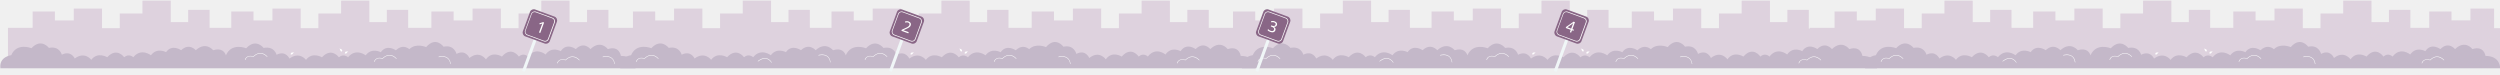
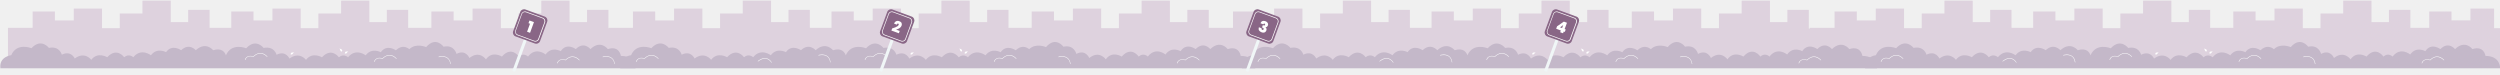
<svg xmlns="http://www.w3.org/2000/svg" version="1.1" id="Layer_1" x="0px" y="0px" viewBox="0 0 3853.8 115.6" style="enable-background:new 0 0 3853.8 115.6;" xml:space="preserve">
  <style type="text/css">
	.st0{fill:#DED2DE;}
	.st1{fill:#FEFFFF;}
	.st2{fill:#C4B8C9;}
	.st3{fill:#FFFFFF;}
	.st4{fill:#F0F6F7;}
	.st5{fill:#896686;}
- 	.st6{font-family:'Poppins-ExtraBold';}
- 	.st7{font-size:24px;}
+ 	.st6{enable-background:new    ;}
</style>
  <polygon class="st0" points="3853.8,43.4 3844.7,43.4 3844.7,13.2 3808.2,13.2 3808.2,31.4 3779,31.4 3779,17.7 3744.7,17.7   3744.7,42.9 3706.7,42.9 3706.7,104.9 3853.8,104.9 " />
  <path class="st0" d="M3715.6,44V15.2h-33v18.9h-26.9V1h-43.6v19.8h-35v22.6h-27.3V13.2h-43.6v18.3H3477V17.7h-34.3v25.2H3407V15.2  h-32.9v18.9h-26.9V1h-43.6v19.8h-35v22.6h-27.3V13.2h-43.6v18.3h-29.2V17.7h-34.3v25.2h-33.4V15.2h-32.9v18.9H3041V1h-43.6v19.8h-35  v22.6h-27.3V13.2h-43.6v18.3h-29.2V17.7H2828v25.2h-38v62h306.2h35.4h273.2h32.9h308.6V44H3715.6z" />
  <path class="st0" d="M2788.3,44V15.2h-33v18.9h-26.9V1h-43.6v19.8h-35v22.6h-27.3V13.2h-43.6v18.3h-29.2V17.7h-34.3v25.2h-35.8V15.2  h-32.9v18.9h-26.9V1h-43.6v19.8h-35v22.6h-27.3V13.2h-43.6v18.3h-29.2V17.7h-34.3v25.2h-33.4V15.2h-32.9v18.9h-26.9V1H2070v19.8h-35  v22.6h-27.3V13.2h-43.6v18.3H1935V17.7h-34.3v25.2h-38v62h306.2h35.4h273.2h32.9H2819V44H2788.3z" />
  <path class="st0" d="M1863.3,44V15.2h-33v18.9h-26.9V1h-43.6v19.8h-35v22.6h-27.3V13.2h-43.6v18.3h-29.2V17.7h-34.3v25.2h-35.8V15.2  h-32.9v18.9h-26.9V1h-43.6v19.8h-35v22.6h-27.3V13.2h-43.6v18.3h-29.2V17.7h-34.3v25.2h-33.4V15.2h-32.9v18.9h-26.9V1H1145v19.8h-35  v22.6h-27.3V13.2h-43.6v18.3H1010V17.7h-34.3v25.2h-38v62h306.2h35.4h273.2h32.9H1894V44H1863.3z" />
  <path class="st0" d="M937.9,44V15.2h-33v18.9H878V1h-43.6v19.8h-35v22.6h-27.3V13.2h-43.6v18.3h-29.2V17.7H665v25.2h-35.8V15.2  h-32.9v18.9h-26.9V1h-43.6v19.8h-35v22.6h-27.3V13.2H420v18.3h-29.2V17.7h-34.3v25.2h-33.4V15.2h-33v18.9h-26.9V1h-43.6v19.8h-35  v22.6h-27.3V13.2h-43.6v18.3H84.6V17.7H50.3v25.2h-38v62h306.2h35.4h273.2H660h308.6V44H937.9z" />
  <path class="st1" d="M324.6,96.2c-0.2,0-0.3-0.1-0.4-0.3c-0.6-4.3-2.3-7.4-5.1-9.2c-5.2-3.3-12.3-1.2-12.4-1.2  c-0.2,0.1-0.4-0.1-0.5-0.2c-0.1-0.2,0.1-0.4,0.2-0.5c0.3-0.1,7.6-2.2,13,1.3c3,1.9,4.9,5.2,5.5,9.7C325,96,324.9,96.2,324.6,96.2  C324.7,96.2,324.7,96.2,324.6,96.2L324.6,96.2z" />
  <path class="st1" d="M234.1,96.5c-0.2,0.1-0.4,0-0.5-0.1c-2.4-3.6-5.4-5.6-8.7-6c-6.1-0.7-11.6,4.3-11.7,4.3c-0.2,0.1-0.4,0.1-0.5,0  c-0.1-0.2-0.1-0.4,0-0.5c0.2-0.2,5.8-5.3,12.3-4.5c3.6,0.4,6.7,2.6,9.2,6.4C234.4,96.1,234.4,96.4,234.1,96.5  C234.2,96.5,234.2,96.5,234.1,96.5L234.1,96.5z" />
  <path class="st1" d="M25.5,95.4C25.4,95.4,25.4,95.4,25.5,95.4c-0.3-0.1-0.4-0.3-0.4-0.5c0-0.1,0.8-3.1,3.8-4.7  c2.4-1.3,5.4-1.4,9.1-0.3c0.9-0.9,5-5,10.6-5.1c3.9-0.1,7.6,1.7,11.1,5.3c0.1,0.1,0.1,0.4,0,0.5s-0.4,0.1-0.5,0  c-3.3-3.4-6.9-5.1-10.6-5.1c-5.9,0.2-10.2,5-10.2,5c-0.1,0.1-0.3,0.2-0.4,0.1c-3.6-1.1-6.5-1.1-8.7,0.1c-2.7,1.5-3.4,4.2-3.4,4.3  C25.8,95.3,25.6,95.4,25.5,95.4L25.5,95.4z" />
  <path class="st2" d="M957.1,86.2c0,0-2.1-16.4-20.1-10.5c0,0-11.1-15.1-26.8,0c0,0-10.1-12.7-22.6,0c0,0-14.1-10.7-23.2,3.2  c0,0-14-8.2-23.3,5.1c0,0-15.1-12.6-27.2,3.2c0,0-6.6-6.7-14.1,0c0,0-11.2-17-26.1,0c0,0-14.9-9.6-24.6,4.3c0,0-9.9-14.5-25.5-2.1  c0,0-5.6-13.9-19.9-6.3c0,0-3.3-14.7-19.9-11.1c0,0-11.9-16.7-26.9,0.6c0,0-15.6-6.9-25.9,3.2c-3.5-2.8-11.4-7.2-20.8,1.7  c0,0-14.1-10.1-23.2,3c0,0-14-7.8-23.3,4.8c0,0-15.1-11.9-27.2,3c0,0-6.6-6.3-14.1,0c0,0-11.2-16-26.1,0c0,0-14.9-9-24.6,4  c0,0-9.9-13.6-25.5-2c0,0-5.6-13.1-19.9-5.9c0,0-3.3-13.8-19.9-10.5c0,0-11.9-15.7-26.9,0.5c0,0-22.5-9.3-31.2,10.8c0,0,0,0-0.1,0  c-1.3-4-5.8-12.1-19.6-7.8c0,0-11.1-14.2-26.8,0c0,0-10.1-11.9-22.6,0c0,0-14.1-10.1-23.2,3c0,0-14-7.8-23.3,4.8  c0,0-15.1-11.9-27.2,3c0,0-6.6-6.3-14.1,0c0,0-11.2-16-26.1,0c0,0-14.9-9-24.6,4c0,0-9.9-13.6-25.5-2c0,0-5.6-13.1-19.9-5.9  c0,0-3.3-13.8-19.9-10.5c0,0-11.9-15.7-26.9,0.5c0,0-22.5-9.3-31.2,10.8c0,0-18.9,2-16.7,20.1h979.1  C979.6,105.3,980.6,86.2,957.1,86.2L957.1,86.2z" />
  <path class="st1" d="M694.6,98.8c-0.2,0-0.3-0.1-0.4-0.3c-0.6-4.3-2.3-7.4-5.2-9.2c-5.2-3.3-12.3-1.2-12.4-1.2  c-0.2,0.1-0.4-0.1-0.5-0.2c-0.1-0.2,0.1-0.4,0.2-0.5c0.3-0.1,7.6-2.2,13,1.3c3,1.9,4.9,5.2,5.5,9.7C695,98.6,694.9,98.8,694.6,98.8  C694.7,98.8,694.7,98.8,694.6,98.8L694.6,98.8z" />
  <path class="st1" d="M378,92.4C378,92.4,377.9,92.4,378,92.4c-0.3-0.1-0.4-0.3-0.4-0.5c0-0.1,0.8-3.1,3.8-4.7  c2.4-1.3,5.4-1.4,9.1-0.3c0.9-0.9,5-5,10.6-5.1c3.9-0.1,7.6,1.7,11.1,5.3c0.1,0.1,0.1,0.4,0,0.5s-0.4,0.1-0.5,0  c-3.3-3.4-6.9-5.1-10.6-5.1c-5.9,0.2-10.2,5-10.2,5c-0.1,0.1-0.3,0.2-0.4,0.1c-3.6-1.1-6.5-1.1-8.7,0.1c-2.7,1.5-3.4,4.2-3.4,4.3  C378.3,92.3,378.2,92.4,378,92.4L378,92.4z" />
  <path class="st1" d="M947.5,98.8c-0.2,0-0.3-0.1-0.4-0.3c-0.6-4.3-2.3-7.4-5.2-9.2c-5.2-3.3-12.3-1.2-12.4-1.2  c-0.2,0.1-0.4-0.1-0.5-0.2c-0.1-0.2,0.1-0.4,0.2-0.5c0.3-0.1,7.6-2.2,13,1.3c3,1.9,4.9,5.2,5.5,9.7  C947.9,98.6,947.7,98.8,947.5,98.8L947.5,98.8L947.5,98.8z" />
  <path class="st1" d="M577.1,95.4C577.1,95.4,577,95.4,577.1,95.4c-0.3-0.1-0.4-0.3-0.4-0.5c0-0.1,0.8-3.1,3.8-4.7  c2.4-1.3,5.4-1.4,9.1-0.3c0.9-0.9,5-5,10.6-5.1c3.9-0.1,7.6,1.7,11.1,5.3c0.1,0.1,0.1,0.4,0,0.5s-0.4,0.1-0.5,0  c-3.3-3.4-6.9-5.1-10.6-5.1c-5.9,0.2-10.2,5-10.2,5c-0.1,0.1-0.3,0.2-0.4,0.1c-3.6-1.1-6.5-1.1-8.7,0.1c-2.7,1.5-3.4,4.2-3.4,4.3  C577.4,95.3,577.2,95.4,577.1,95.4L577.1,95.4z" />
  <path class="st1" d="M859.2,97.7L859.2,97.7c-0.3-0.1-0.4-0.3-0.4-0.5c0-0.1,0.8-3.1,3.8-4.7c2.4-1.3,5.4-1.4,9.1-0.3  c0.9-0.9,5-5,10.6-5.1c3.9-0.1,7.6,1.7,11.1,5.3c0.1,0.1,0.1,0.4,0,0.5c-0.2,0.1-0.4,0.1-0.5,0c-3.3-3.4-6.9-5.1-10.6-5.1  c-5.9,0.2-10.2,5-10.2,5c-0.1,0.1-0.3,0.2-0.4,0.1c-3.6-1.1-6.5-1.1-8.7,0.1c-2.7,1.5-3.4,4.2-3.4,4.3  C859.5,97.6,859.4,97.7,859.2,97.7L859.2,97.7z" />
  <path class="st3" d="M531.9,82.3c0,0-1.6-3.8,5.2-2.8c0,0-1.4,0.3-2.2,1.8C534.4,82,533.4,83.2,531.9,82.3z" />
  <path class="st3" d="M531.4,83.1l-0.2-0.1c0.2-0.5,0.7-0.8,0.7-0.8l0.1,0.2C532.1,82.4,531.7,82.6,531.4,83.1z" />
  <path class="st3" d="M448.4,83.8c0,0-1.6-3.8,5.2-2.8c0,0-1.4,0.3-2.2,1.8C451,83.4,449.9,84.6,448.4,83.8z" />
  <path class="st3" d="M448,84.5l-0.2-0.1c0.2-0.5,0.7-0.8,0.7-0.8l0.1,0.2C448.6,83.8,448.2,84,448,84.5z" />
  <path class="st3" d="M526.9,79.3c0,0,2.9-3-3.9-4.5c0,0,1.2,0.7,1.4,2.4C524.6,78,525.2,79.5,526.9,79.3z" />
  <path class="st3" d="M527.1,80.1h0.2c0-0.6-0.4-1-0.4-1l-0.2,0.2C526.7,79.2,527,79.6,527.1,80.1z" />
  <path class="st2" d="M1912.6,86.2c0,0-2.1-16.4-20.1-10.5c0,0-11.1-15.1-26.8,0c0,0-10.1-12.7-22.6,0c0,0-14.1-10.7-23.2,3.2  c0,0-14-8.2-23.3,5.1c0,0-15.1-12.6-27.2,3.2c0,0-6.6-6.7-14.1,0c0,0-11.2-17-26.1,0c0,0-14.9-9.6-24.6,4.3c0,0-9.9-14.5-25.5-2.1  c0,0-5.6-13.9-19.9-6.3c0,0-3.3-14.7-19.9-11.1c0,0-11.9-16.7-26.9,0.6c0,0-15.6-6.9-25.9,3.2c-3.5-2.8-11.4-7.2-20.8,1.7  c0,0-14.1-10.1-23.2,3c0,0-14-7.8-23.3,4.8c0,0-15.1-11.9-27.2,3c0,0-6.6-6.3-14.1,0c0,0-11.2-16-26.1,0c0,0-14.9-9-24.6,4  c0,0-9.9-13.6-25.5-2c0,0-5.6-13.1-19.9-5.9c0,0-3.3-13.8-19.9-10.5c0,0-11.9-15.7-26.9,0.5c0,0-22.5-9.3-31.2,10.8c0,0,0,0-0.1,0  c-1.3-4-5.8-12.1-19.6-7.8c0,0-11.1-14.2-26.8,0c0,0-10.1-11.9-22.6,0c0,0-14.1-10.1-23.2,3c0,0-14-7.8-23.3,4.8  c0,0-15.1-11.9-27.2,3c0,0-6.6-6.3-14.1,0c0,0-11.2-16-26.1,0c0,0-14.9-9-24.6,4c0,0-9.9-13.6-25.5-2c0,0-5.6-13.1-19.9-5.9  c0,0-3.3-13.8-19.9-10.5c0,0-11.9-15.7-26.9,0.5c0,0-22.5-9.3-31.2,10.8c0,0-18.9,2-16.7,20.1H1935  C1935,105.3,1936.1,86.2,1912.6,86.2L1912.6,86.2z" />
  <path class="st1" d="M1280.1,96.2c-0.2,0-0.3-0.1-0.4-0.3c-0.6-4.3-2.3-7.4-5.2-9.2c-5.2-3.3-12.3-1.2-12.4-1.2  c-0.2,0.1-0.4-0.1-0.5-0.2c-0.1-0.2,0.1-0.4,0.2-0.5c0.3-0.1,7.6-2.2,13,1.3c3,1.9,4.9,5.2,5.5,9.7  C1280.5,96,1280.4,96.2,1280.1,96.2C1280.2,96.2,1280.1,96.2,1280.1,96.2L1280.1,96.2z" />
  <path class="st1" d="M1189.6,96.5c-0.2,0.1-0.4,0-0.5-0.1c-2.4-3.6-5.4-5.6-8.7-6c-6.1-0.7-11.6,4.3-11.7,4.3  c-0.2,0.1-0.4,0.1-0.5,0c-0.1-0.2-0.1-0.4,0-0.5c0.2-0.2,5.8-5.3,12.3-4.5c3.6,0.4,6.7,2.6,9.2,6.4  C1189.9,96.1,1189.8,96.4,1189.6,96.5C1189.7,96.5,1189.6,96.5,1189.6,96.5L1189.6,96.5z" />
  <path class="st1" d="M980.9,95.4L980.9,95.4c-0.3-0.1-0.4-0.3-0.4-0.5c0-0.1,0.8-3.1,3.8-4.7c2.4-1.3,5.4-1.4,9.1-0.3  c0.9-0.9,5-5,10.6-5.1c3.9-0.1,7.6,1.7,11.1,5.3c0.1,0.1,0.1,0.4,0,0.5s-0.4,0.1-0.5,0c-3.3-3.4-6.9-5.1-10.6-5.1  c-5.9,0.2-10.2,5-10.2,5c-0.1,0.1-0.3,0.2-0.4,0.1c-3.6-1.1-6.5-1.1-8.7,0.1c-2.7,1.5-3.4,4.2-3.4,4.3  C981.3,95.3,981.1,95.4,980.9,95.4L980.9,95.4z" />
  <path class="st1" d="M1650.1,98.8c-0.2,0-0.3-0.1-0.4-0.3c-0.6-4.3-2.3-7.4-5.2-9.2c-5.2-3.3-12.3-1.2-12.4-1.2  c-0.2,0.1-0.4-0.1-0.5-0.2c-0.1-0.2,0.1-0.4,0.2-0.5c0.3-0.1,7.6-2.2,13,1.3c3,1.9,4.9,5.2,5.5,9.7  C1650.5,98.6,1650.4,98.8,1650.1,98.8C1650.2,98.8,1650.1,98.8,1650.1,98.8L1650.1,98.8z" />
  <path class="st1" d="M1333.5,92.4C1333.5,92.4,1333.4,92.4,1333.5,92.4c-0.3-0.1-0.4-0.3-0.4-0.5c0-0.1,0.8-3.1,3.8-4.7  c2.4-1.3,5.4-1.4,9.1-0.3c0.9-0.9,5-5,10.6-5.1c3.9-0.1,7.6,1.7,11.1,5.3c0.1,0.1,0.1,0.4,0,0.5s-0.4,0.1-0.5,0  c-3.3-3.4-6.9-5.1-10.6-5.1c-5.9,0.2-10.2,5-10.2,5c-0.1,0.1-0.3,0.2-0.4,0.1c-3.6-1.1-6.5-1.1-8.7,0.1c-2.7,1.5-3.4,4.2-3.4,4.3  C1333.8,92.3,1333.6,92.4,1333.5,92.4L1333.5,92.4z" />
  <path class="st1" d="M1532.6,95.4C1532.5,95.4,1532.5,95.4,1532.6,95.4c-0.3-0.1-0.4-0.3-0.4-0.5c0-0.1,0.8-3.1,3.8-4.7  c2.4-1.3,5.4-1.4,9.1-0.3c0.9-0.9,5-5,10.6-5.1c3.9-0.1,7.6,1.7,11.1,5.3c0.1,0.1,0.1,0.4,0,0.5c-0.2,0.1-0.4,0.1-0.5,0  c-3.3-3.4-6.9-5.1-10.6-5.1c-5.9,0.2-10.2,5-10.2,5c-0.1,0.1-0.3,0.2-0.4,0.1c-3.6-1.1-6.5-1.1-8.7,0.1c-2.7,1.5-3.4,4.2-3.4,4.3  C1532.9,95.3,1532.7,95.4,1532.6,95.4L1532.6,95.4z" />
  <path class="st1" d="M1814.7,97.7C1814.7,97.7,1814.6,97.7,1814.7,97.7c-0.3-0.1-0.4-0.3-0.4-0.5c0-0.1,0.8-3.1,3.8-4.7  c2.4-1.3,5.4-1.4,9.1-0.3c0.9-0.9,5-5,10.6-5.1c3.9-0.1,7.6,1.7,11.1,5.3c0.1,0.1,0.1,0.4,0,0.5c-0.2,0.1-0.4,0.1-0.5,0  c-3.3-3.4-6.9-5.1-10.6-5.1c-5.9,0.2-10.2,5-10.2,5c-0.1,0.1-0.3,0.2-0.4,0.1c-3.6-1.1-6.5-1.1-8.7,0.1c-2.7,1.5-3.4,4.2-3.4,4.3  C1815,97.6,1814.9,97.7,1814.7,97.7L1814.7,97.7z" />
  <path class="st3" d="M1487.3,82.3c0,0-1.6-3.8,5.2-2.8c0,0-1.4,0.3-2.2,1.8C1489.9,82,1488.8,83.2,1487.3,82.3z" />
  <path class="st3" d="M1486.9,83.1l-0.2-0.1c0.2-0.5,0.7-0.8,0.7-0.8l0.1,0.2C1487.5,82.4,1487.1,82.6,1486.9,83.1z" />
  <path class="st3" d="M1403.9,83.8c0,0-1.6-3.8,5.2-2.8c0,0-1.4,0.3-2.2,1.8C1406.5,83.4,1405.4,84.6,1403.9,83.8z" />
  <path class="st3" d="M1403.5,84.5l-0.2-0.1c0.2-0.5,0.7-0.8,0.7-0.8l0.1,0.2C1404.1,83.8,1403.7,84,1403.5,84.5z" />
  <path class="st3" d="M1482.4,79.3c0,0,2.9-3-3.9-4.5c0,0,1.2,0.7,1.4,2.4C1480.1,78,1480.7,79.5,1482.4,79.3z" />
  <path class="st3" d="M1482.5,80.1h0.2c0-0.6-0.4-1-0.4-1l-0.2,0.2C1482.2,79.2,1482.5,79.6,1482.5,80.1z" />
  <path class="st2" d="M2870.9,86.2c0,0-2.1-16.4-20.1-10.5c0,0-11.1-15.1-26.8,0c0,0-10.1-12.7-22.6,0c0,0-14.1-10.7-23.2,3.2  c0,0-14-8.2-23.3,5.1c0,0-15.1-12.6-27.2,3.2c0,0-6.6-6.7-14.1,0c0,0-11.2-17-26.1,0c0,0-14.9-9.6-24.6,4.3c0,0-9.9-14.5-25.5-2.1  c0,0-5.6-13.9-19.9-6.3c0,0-3.3-14.7-19.9-11.1c0,0-11.9-16.7-26.9,0.6c0,0-15.6-6.9-25.9,3.2c-3.5-2.8-11.4-7.2-20.8,1.7  c0,0-14.1-10.1-23.2,3c0,0-14-7.8-23.3,4.8c0,0-15.1-11.9-27.2,3c0,0-6.6-6.3-14.1,0c0,0-11.2-16-26.1,0c0,0-14.9-9-24.6,4  c0,0-9.9-13.6-25.5-2c0,0-5.6-13.1-19.9-5.9c0,0-3.3-13.8-19.9-10.5c0,0-11.9-15.7-26.9,0.5c0,0-22.5-9.3-31.2,10.8c0,0,0,0-0.1,0  c-1.3-4-5.8-12.1-19.6-7.8c0,0-11.1-14.2-26.8,0c0,0-10.1-11.9-22.6,0c0,0-14.1-10.1-23.2,3c0,0-14-7.8-23.3,4.8  c0,0-15.1-11.9-27.2,3c0,0-6.6-6.3-14.1,0c0,0-11.2-16-26.1,0c0,0-14.9-9-24.6,4c0,0-9.9-13.6-25.5-2c0,0-5.6-13.1-19.9-5.9  c0,0-3.3-13.8-19.9-10.5c0,0-11.9-15.7-26.9,0.5c0,0-22.5-9.3-31.2,10.8c0,0-18.9,2-16.7,20.1h979.1  C2893.3,105.3,2894.4,86.2,2870.9,86.2L2870.9,86.2z" />
  <path class="st1" d="M2238.4,96.2c-0.2,0-0.3-0.1-0.4-0.3c-0.6-4.3-2.3-7.4-5.2-9.2c-5.2-3.3-12.3-1.2-12.4-1.2  c-0.2,0.1-0.4-0.1-0.5-0.2c-0.1-0.2,0.1-0.4,0.2-0.5c0.3-0.1,7.6-2.2,13,1.3c3,1.9,4.9,5.2,5.5,9.7  C2238.8,96,2238.7,96.2,2238.4,96.2C2238.5,96.2,2238.4,96.2,2238.4,96.2L2238.4,96.2z" />
  <path class="st1" d="M2147.9,96.5c-0.2,0.1-0.4,0-0.5-0.1c-2.4-3.6-5.4-5.6-8.7-6c-6.1-0.7-11.6,4.3-11.7,4.3  c-0.2,0.1-0.4,0.1-0.5,0c-0.1-0.2-0.1-0.4,0-0.5c0.2-0.2,5.8-5.3,12.3-4.5c3.6,0.4,6.7,2.6,9.2,6.4  C2148.2,96.1,2148.1,96.4,2147.9,96.5L2147.9,96.5L2147.9,96.5z" />
  <path class="st1" d="M1939.2,95.4L1939.2,95.4c-0.3-0.1-0.4-0.3-0.4-0.5c0-0.1,0.8-3.1,3.8-4.7c2.4-1.3,5.4-1.4,9.1-0.3  c0.9-0.9,5-5,10.6-5.1c3.9-0.1,7.6,1.7,11.1,5.3c0.1,0.1,0.1,0.4,0,0.5s-0.4,0.1-0.5,0c-3.3-3.4-6.9-5.1-10.6-5.1  c-5.9,0.2-10.2,5-10.2,5c-0.1,0.1-0.3,0.2-0.4,0.1c-3.6-1.1-6.5-1.1-8.7,0.1c-2.7,1.5-3.4,4.2-3.4,4.3  C1939.6,95.3,1939.4,95.4,1939.2,95.4L1939.2,95.4z" />
  <path class="st1" d="M2608.4,98.8c-0.2,0-0.3-0.1-0.4-0.3c-0.6-4.3-2.3-7.4-5.2-9.2c-5.2-3.3-12.3-1.2-12.4-1.2  c-0.2,0.1-0.4-0.1-0.5-0.2c-0.1-0.2,0.1-0.4,0.2-0.5c0.3-0.1,7.6-2.2,13,1.3c3,1.9,4.9,5.2,5.5,9.7  C2608.8,98.6,2608.7,98.8,2608.4,98.8L2608.4,98.8L2608.4,98.8z" />
  <path class="st1" d="M2291.8,92.4C2291.7,92.4,2291.7,92.4,2291.8,92.4c-0.3-0.1-0.4-0.3-0.4-0.5c0-0.1,0.8-3.1,3.8-4.7  c2.4-1.3,5.4-1.4,9.1-0.3c0.9-0.9,5-5,10.6-5.1c3.9-0.1,7.6,1.7,11.1,5.3c0.1,0.1,0.1,0.4,0,0.5c-0.2,0.1-0.4,0.1-0.5,0  c-3.3-3.4-6.9-5.1-10.6-5.1c-5.9,0.2-10.2,5-10.2,5c-0.1,0.1-0.3,0.2-0.4,0.1c-3.6-1.1-6.5-1.1-8.7,0.1c-2.7,1.5-3.4,4.2-3.4,4.3  C2292.1,92.3,2291.9,92.4,2291.8,92.4L2291.8,92.4z" />
  <path class="st1" d="M2490.9,95.4C2490.8,95.4,2490.8,95.4,2490.9,95.4c-0.3-0.1-0.4-0.3-0.4-0.5c0-0.1,0.8-3.1,3.8-4.7  c2.4-1.3,5.4-1.4,9.1-0.3c0.9-0.9,5-5,10.6-5.1c3.9-0.1,7.6,1.7,11.1,5.3c0.1,0.1,0.1,0.4,0,0.5s-0.4,0.1-0.5,0  c-3.3-3.4-6.9-5.1-10.6-5.1c-5.9,0.2-10.2,5-10.2,5c-0.1,0.1-0.3,0.2-0.4,0.1c-3.6-1.1-6.5-1.1-8.7,0.1c-2.7,1.5-3.4,4.2-3.4,4.3  C2491.2,95.3,2491,95.4,2490.9,95.4L2490.9,95.4z" />
  <path class="st1" d="M2773,97.7C2773,97.7,2772.9,97.7,2773,97.7c-0.3-0.1-0.4-0.3-0.4-0.5c0-0.1,0.8-3.1,3.8-4.7  c2.4-1.3,5.4-1.4,9.1-0.3c0.9-0.9,5-5,10.6-5.1c3.9-0.1,7.6,1.7,11.1,5.3c0.1,0.1,0.1,0.4,0,0.5s-0.4,0.1-0.5,0  c-3.3-3.4-6.9-5.1-10.6-5.1c-5.9,0.2-10.2,5-10.2,5c-0.1,0.1-0.3,0.2-0.4,0.1c-3.6-1.1-6.5-1.1-8.7,0.1c-2.7,1.5-3.4,4.2-3.4,4.3  C2773.3,97.6,2773.2,97.7,2773,97.7L2773,97.7z" />
  <path class="st3" d="M2445.6,82.3c0,0-1.6-3.8,5.2-2.8c0,0-1.4,0.3-2.2,1.8C2448.2,82,2447.1,83.2,2445.6,82.3z" />
  <path class="st3" d="M2445.2,83.1L2445,83c0.2-0.5,0.7-0.8,0.7-0.8l0.1,0.2C2445.8,82.4,2445.4,82.6,2445.2,83.1z" />
  <path class="st3" d="M2362.2,83.8c0,0-1.6-3.8,5.2-2.8c0,0-1.4,0.3-2.2,1.8C2364.7,83.4,2363.6,84.6,2362.2,83.8z" />
  <path class="st3" d="M2361.7,84.5l-0.2-0.1c0.2-0.5,0.7-0.8,0.7-0.8l0.1,0.2C2362.4,83.8,2362,84,2361.7,84.5z" />
  <path class="st3" d="M2440.7,79.3c0,0,2.9-3-3.9-4.5c0,0,1.2,0.7,1.4,2.4C2438.4,78,2439,79.5,2440.7,79.3z" />
  <path class="st3" d="M2440.8,80.1h0.2c0-0.6-0.4-1-0.4-1l-0.2,0.2C2440.5,79.2,2440.8,79.6,2440.8,80.1z" />
  <path class="st2" d="M3831.4,86.2c0,0-2.1-16.4-20.1-10.5c0,0-11.1-15.1-26.8,0c0,0-10.1-12.7-22.6,0c0,0-14.1-10.7-23.2,3.2  c0,0-14-8.2-23.3,5.1c0,0-15.1-12.6-27.2,3.2c0,0-6.6-6.7-14.1,0c0,0-11.2-17-26.1,0c0,0-14.9-9.6-24.6,4.3c0,0-9.9-14.5-25.5-2.1  c0,0-5.6-13.9-19.9-6.3c0,0-3.3-14.7-19.9-11.1c0,0-11.9-16.7-26.9,0.6c0,0-15.6-6.9-25.9,3.2c-3.5-2.8-11.4-7.2-20.8,1.7  c0,0-14.1-10.1-23.2,3c0,0-14-7.8-23.3,4.8c0,0-15.1-11.9-27.2,3c0,0-6.6-6.3-14.1,0c0,0-11.2-16-26.1,0c0,0-14.9-9-24.6,4  c0,0-9.9-13.6-25.5-2c0,0-5.6-13.1-19.9-5.9c0,0-3.3-13.8-19.9-10.5c0,0-11.9-15.7-26.9,0.5c0,0-22.5-9.3-31.2,10.8c0,0,0,0-0.1,0  c-1.3-4-5.8-12.1-19.6-7.8c0,0-11.1-14.2-26.8,0c0,0-10.1-11.9-22.6,0c0,0-14.1-10.1-23.2,3c0,0-14-7.8-23.3,4.8  c0,0-15.1-11.9-27.2,3c0,0-6.6-6.3-14.1,0c0,0-11.2-16-26.1,0c0,0-14.9-9-24.5,4c0,0-9.9-13.6-25.5-2c0,0-5.6-13.1-19.9-5.9  c0,0-3.3-13.8-19.9-10.5c0,0-11.9-15.7-26.9,0.5c0,0-22.5-9.3-31.2,10.8c0,0-18.9,2-16.7,20.1h979.1  C3853.8,105.3,3854.9,86.2,3831.4,86.2L3831.4,86.2z" />
  <path class="st1" d="M3198.9,96.2c-0.2,0-0.3-0.1-0.4-0.3c-0.6-4.3-2.3-7.4-5.1-9.2c-5.2-3.3-12.3-1.2-12.4-1.2  c-0.2,0.1-0.4-0.1-0.5-0.2c-0.1-0.2,0.1-0.4,0.2-0.5c0.3-0.1,7.6-2.2,13,1.3c3,1.9,4.9,5.2,5.5,9.7  C3199.3,96,3199.2,96.2,3198.9,96.2C3199,96.2,3198.9,96.2,3198.9,96.2L3198.9,96.2z" />
  <path class="st1" d="M3108.4,96.5c-0.2,0.1-0.4,0-0.5-0.1c-2.4-3.6-5.4-5.6-8.7-6c-6.1-0.7-11.6,4.3-11.7,4.3  c-0.2,0.1-0.4,0.1-0.5,0c-0.1-0.2-0.1-0.4,0-0.5c0.2-0.2,5.8-5.3,12.3-4.5c3.6,0.4,6.7,2.6,9.2,6.4  C3108.7,96.1,3108.6,96.4,3108.4,96.5C3108.5,96.5,3108.4,96.5,3108.4,96.5L3108.4,96.5z" />
  <path class="st1" d="M2899.7,95.4L2899.7,95.4c-0.3-0.1-0.4-0.3-0.4-0.5c0-0.1,0.8-3.1,3.8-4.7c2.4-1.3,5.4-1.4,9.1-0.3  c0.9-0.9,5-5,10.6-5.1c3.9-0.1,7.6,1.7,11.1,5.3c0.1,0.1,0.1,0.4,0,0.5s-0.4,0.1-0.5,0c-3.3-3.4-6.9-5.1-10.6-5.1  c-5.9,0.2-10.2,5-10.2,5c-0.1,0.1-0.3,0.2-0.4,0.1c-3.6-1.1-6.5-1.1-8.7,0.1c-2.7,1.5-3.4,4.2-3.4,4.3  C2900.1,95.3,2899.9,95.4,2899.7,95.4L2899.7,95.4z" />
  <path class="st1" d="M3568.9,98.8c-0.2,0-0.3-0.1-0.4-0.3c-0.6-4.3-2.3-7.4-5.1-9.2c-5.2-3.3-12.3-1.2-12.4-1.2  c-0.2,0.1-0.4-0.1-0.5-0.2c-0.1-0.2,0.1-0.4,0.2-0.5c0.3-0.1,7.6-2.2,13,1.3c3,1.9,4.9,5.2,5.5,9.7  C3569.3,98.6,3569.2,98.8,3568.9,98.8L3568.9,98.8L3568.9,98.8z" />
  <path class="st1" d="M3252.3,92.4C3252.2,92.4,3252.2,92.4,3252.3,92.4c-0.3-0.1-0.4-0.3-0.4-0.5c0-0.1,0.8-3.1,3.8-4.7  c2.4-1.3,5.4-1.4,9.1-0.3c0.9-0.9,5-5,10.6-5.1c3.9-0.1,7.6,1.7,11.1,5.3c0.1,0.1,0.1,0.4,0,0.5s-0.4,0.1-0.5,0  c-3.3-3.4-6.9-5.1-10.6-5.1c-5.9,0.2-10.2,5-10.2,5c-0.1,0.1-0.3,0.2-0.4,0.1c-3.6-1.1-6.5-1.1-8.7,0.1c-2.7,1.5-3.4,4.2-3.4,4.3  C3252.6,92.3,3252.4,92.4,3252.3,92.4L3252.3,92.4z" />
  <path class="st1" d="M3451.4,95.4C3451.3,95.4,3451.3,95.4,3451.4,95.4c-0.3-0.1-0.4-0.3-0.4-0.5c0-0.1,0.8-3.1,3.8-4.7  c2.4-1.3,5.4-1.4,9.1-0.3c0.9-0.9,5-5,10.6-5.1c3.9-0.1,7.6,1.7,11.1,5.3c0.1,0.1,0.1,0.4,0,0.5c-0.2,0.1-0.4,0.1-0.5,0  c-3.3-3.4-6.9-5.1-10.6-5.1c-5.9,0.2-10.2,5-10.2,5c-0.1,0.1-0.3,0.2-0.4,0.1c-3.6-1.1-6.5-1.1-8.7,0.1c-2.7,1.5-3.4,4.2-3.4,4.3  C3451.7,95.3,3451.5,95.4,3451.4,95.4L3451.4,95.4z" />
  <path class="st1" d="M3733.5,97.7C3733.5,97.7,3733.4,97.7,3733.5,97.7c-0.3-0.1-0.4-0.3-0.4-0.5c0-0.1,0.8-3.1,3.8-4.7  c2.4-1.3,5.4-1.4,9.1-0.3c0.9-0.9,5-5,10.6-5.1c3.9-0.1,7.6,1.7,11.1,5.3c0.1,0.1,0.1,0.4,0,0.5c-0.2,0.1-0.4,0.1-0.5,0  c-3.3-3.4-6.9-5.1-10.6-5.1c-5.9,0.2-10.2,5-10.2,5c-0.1,0.1-0.3,0.2-0.4,0.1c-3.6-1.1-6.5-1.1-8.7,0.1c-2.7,1.5-3.4,4.2-3.4,4.3  C3733.8,97.6,3733.7,97.7,3733.5,97.7L3733.5,97.7z" />
  <path class="st3" d="M3406.1,82.3c0,0-1.6-3.8,5.2-2.8c0,0-1.4,0.3-2.2,1.8C3408.7,82,3407.6,83.2,3406.1,82.3z" />
  <path class="st3" d="M3405.7,83.1l-0.2-0.1c0.2-0.5,0.7-0.8,0.7-0.8l0.1,0.2C3406.3,82.4,3405.9,82.6,3405.7,83.1z" />
  <path class="st3" d="M3322.7,83.8c0,0-1.6-3.8,5.2-2.8c0,0-1.4,0.3-2.2,1.8C3325.2,83.4,3324.2,84.6,3322.7,83.8z" />
  <path class="st3" d="M3322.2,84.5l-0.2-0.1c0.2-0.5,0.7-0.8,0.7-0.8l0.1,0.2C3322.9,83.8,3322.5,84,3322.2,84.5z" />
  <path class="st3" d="M3401.2,79.3c0,0,2.9-3-3.9-4.5c0,0,1.2,0.7,1.4,2.4C3398.9,78,3399.5,79.5,3401.2,79.3z" />
  <path class="st3" d="M3401.3,80.1h0.2c0-0.6-0.4-1-0.4-1l-0.2,0.2C3401,79.2,3401.3,79.6,3401.3,80.1z" />
  <g>
    <g>
-       <path class="st4" d="M808.2,110.5l-2.5-0.9c-0.5-0.2-0.8-0.8-0.6-1.3l17.8-48.7l4.4,1.6l-17.8,48.7    C809.3,110.4,808.7,110.7,808.2,110.5z" />
+       <path class="st4" d="M793.2,110.5l-2.5-0.9c-0.5-0.2-0.8-0.8-0.6-1.3l17.8-48.7l4.4,1.6l-17.8,48.7    C794.3,110.4,793.7,110.7,793.2,110.5z" />
      <g>
        <g>
-           <path class="st5" d="M839.6,67.1l-29.9-11c-3.2-1.2-4.8-4.7-3.7-7.9l11-29.9c1.2-3.2,4.7-4.8,7.9-3.7l29.9,11      c3.2,1.2,4.8,4.7,3.7,7.9l-11,29.9C846.3,66.6,842.8,68.2,839.6,67.1z" />
+           <path class="st5" d="M824.6,67.1l-29.9-11c-3.2-1.2-4.8-4.7-3.7-7.9l11-29.9c1.2-3.2,4.7-4.8,7.9-3.7l29.9,11      c3.2,1.2,4.8,4.7,3.7,7.9l-11,29.9C831.3,66.6,827.8,68.2,824.6,67.1z" />
        </g>
        <g>
-           <path class="st3" d="M838.4,63.8l-25.6-9.4c-3-1.1-4.5-4.4-3.4-7.4l9.4-25.6c1.1-3,4.4-4.5,7.4-3.4l25.6,9.4      c3,1.1,4.5,4.4,3.4,7.4l-9.4,25.6C844.7,63.4,841.3,64.9,838.4,63.8z M825.7,18.9c-2.5-0.9-5.2,0.4-6.1,2.8l-9.4,25.6      c-0.9,2.5,0.4,5.2,2.8,6.1l25.6,9.4c2.5,0.9,5.2-0.4,6.1-2.8l9.4-25.6c0.9-2.5-0.4-5.2-2.8-6.1L825.7,18.9z" />
+           <path class="st3" d="M823.4,63.8l-25.6-9.4c-3-1.1-4.5-4.4-3.4-7.4l9.4-25.6c1.1-3,4.4-4.5,7.4-3.4l25.6,9.4      c3,1.1,4.5,4.4,3.4,7.4l-9.4,25.6C829.7,63.4,826.3,64.9,823.4,63.8z M810.7,18.9c-2.5-0.9-5.2,0.4-6.1,2.8l-9.4,25.6      c-0.9,2.5,0.4,5.2,2.8,6.1l25.6,9.4c2.5,0.9,5.2-0.4,6.1-2.8l9.4-25.6c0.9-2.5-0.4-5.2-2.8-6.1L810.7,18.9z" />
        </g>
      </g>
    </g>
-     <text transform="matrix(0.9389 0.3443 -0.3443 0.9389 824.8253 47.8743)" class="st3 st6 st7">1</text>
+     <g class="st6">
+       <path class="st3" d="M814.7,35.7l1.5-4.1l6.9,2.5l-6,16.5l-4.6-1.7l4.5-12.3L814.7,35.7z" />
+     </g>
  </g>
  <g>
    <g>
-       <path class="st4" d="M1373.8,110.5l-2.5-0.9c-0.5-0.2-0.8-0.8-0.6-1.3l17.8-48.7l4.4,1.6l-17.8,48.7    C1374.9,110.4,1374.3,110.7,1373.8,110.5z" />
+       <path class="st4" d="M1358.8,110.5l-2.5-0.9c-0.5-0.2-0.8-0.8-0.6-1.3l17.8-48.7l4.4,1.6l-17.8,48.7    C1359.9,110.4,1359.3,110.7,1358.8,110.5z" />
      <g>
        <g>
-           <path class="st5" d="M1405.3,67.1l-29.9-11c-3.2-1.2-4.8-4.7-3.7-7.9l11-29.9c1.2-3.2,4.7-4.8,7.9-3.7l29.9,11      c3.2,1.2,4.8,4.7,3.7,7.9l-11,29.9C1412,66.6,1408.4,68.2,1405.3,67.1z" />
+           <path class="st5" d="M1390.3,67.1l-29.9-11c-3.2-1.2-4.8-4.7-3.7-7.9l11-29.9c1.2-3.2,4.7-4.8,7.9-3.7l29.9,11      c3.2,1.2,4.8,4.7,3.7,7.9l-11,29.9C1397,66.6,1393.4,68.2,1390.3,67.1z" />
        </g>
        <g>
-           <path class="st3" d="M1404,63.8l-25.6-9.4c-3-1.1-4.5-4.4-3.4-7.4l9.4-25.6c1.1-3,4.4-4.5,7.4-3.4l25.6,9.4      c3,1.1,4.5,4.4,3.4,7.4l-9.4,25.6C1410.3,63.4,1407,64.9,1404,63.8z M1391.4,18.9c-2.5-0.9-5.2,0.4-6.1,2.8l-9.4,25.6      c-0.9,2.5,0.4,5.2,2.8,6.1l25.6,9.4c2.5,0.9,5.2-0.4,6.1-2.8l9.4-25.6c0.9-2.5-0.4-5.2-2.8-6.1L1391.4,18.9z" />
+           <path class="st3" d="M1389,63.8l-25.6-9.4c-3-1.1-4.5-4.4-3.4-7.4l9.4-25.6c1.1-3,4.4-4.5,7.4-3.4l25.6,9.4      c3,1.1,4.5,4.4,3.4,7.4l-9.4,25.6C1395.3,63.4,1392,64.9,1389,63.8z M1376.4,18.9c-2.5-0.9-5.2,0.4-6.1,2.8l-9.4,25.6      c-0.9,2.5,0.4,5.2,2.8,6.1l25.6,9.4c2.5,0.9,5.2-0.4,6.1-2.8l9.4-25.6c0.9-2.5-0.4-5.2-2.8-6.1L1376.4,18.9z" />
        </g>
      </g>
    </g>
-     <text transform="matrix(0.9389 0.3443 -0.3443 0.9389 1388.431 47.1224)" class="st3 st6 st7">2</text>
+     <g class="st6">
+       <path class="st3" d="M1380.1,42.2c1.2-0.5,2.3-1.1,3.3-1.7c1-0.6,1.6-1.4,1.9-2.2c0.2-0.5,0.2-0.9,0.1-1.2    c-0.1-0.3-0.4-0.6-0.8-0.8c-0.4-0.2-0.8-0.1-1.2,0.2c-0.4,0.3-0.7,0.8-0.9,1.5l-4.3-1.6c0.5-1.3,1.2-2.3,2.1-3    c0.9-0.7,1.8-1.1,2.8-1.2c1-0.1,2.1,0.1,3.1,0.4c1.8,0.7,3.1,1.6,3.6,2.9s0.6,2.6,0,4.1c-0.6,1.6-1.6,2.8-3.2,3.8    c-1.5,1-3.3,1.7-5.3,2.2l5.6,2.1l-1.3,3.6l-11.5-4.2l1.2-3.3C1377.3,43.2,1378.9,42.7,1380.1,42.2z" />
+     </g>
  </g>
  <g>
    <g>
-       <path class="st4" d="M1938.6,110.5l-2.5-0.9c-0.5-0.2-0.8-0.8-0.6-1.3l17.8-48.7l4.4,1.6l-17.8,48.7    C1939.7,110.4,1939.1,110.7,1938.6,110.5z" />
+       <path class="st4" d="M1923.6,110.5l-2.5-0.9c-0.5-0.2-0.8-0.8-0.6-1.3l17.8-48.7l4.4,1.6l-17.8,48.7    C1924.7,110.4,1924.1,110.7,1923.6,110.5z" />
      <g>
        <g>
-           <path class="st5" d="M1970,67.1l-29.9-11c-3.2-1.2-4.8-4.7-3.7-7.9l11-29.9c1.2-3.2,4.7-4.8,7.9-3.7l29.9,11      c3.2,1.2,4.8,4.7,3.7,7.9l-11,29.9C1976.7,66.6,1973.2,68.2,1970,67.1z" />
+           <path class="st5" d="M1955,67.1l-29.9-11c-3.2-1.2-4.8-4.7-3.7-7.9l11-29.9c1.2-3.2,4.7-4.8,7.9-3.7l29.9,11      c3.2,1.2,4.8,4.7,3.7,7.9l-11,29.9C1961.7,66.6,1958.2,68.2,1955,67.1z" />
        </g>
        <g>
-           <path class="st3" d="M1968.8,63.8l-25.6-9.4c-3-1.1-4.5-4.4-3.4-7.4l9.4-25.6c1.1-3,4.4-4.5,7.4-3.4l25.6,9.4      c3,1.1,4.5,4.4,3.4,7.4l-9.4,25.6C1975.1,63.4,1971.8,64.9,1968.8,63.8z M1956.2,18.9c-2.5-0.9-5.2,0.4-6.1,2.8l-9.4,25.6      c-0.9,2.5,0.4,5.2,2.8,6.1l25.6,9.4c2.5,0.9,5.2-0.4,6.1-2.8l9.4-25.6c0.9-2.5-0.4-5.2-2.8-6.1L1956.2,18.9z" />
+           <path class="st3" d="M1953.8,63.8l-25.6-9.4c-3-1.1-4.5-4.4-3.4-7.4l9.4-25.6c1.1-3,4.4-4.5,7.4-3.4l25.6,9.4      c3,1.1,4.5,4.4,3.4,7.4l-9.4,25.6C1960.1,63.4,1956.8,64.9,1953.8,63.8z M1941.2,18.9c-2.5-0.9-5.2,0.4-6.1,2.8l-9.4,25.6      c-0.9,2.5,0.4,5.2,2.8,6.1l25.6,9.4c2.5,0.9,5.2-0.4,6.1-2.8l9.4-25.6c0.9-2.5-0.4-5.2-2.8-6.1L1941.2,18.9z" />
        </g>
      </g>
    </g>
-     <text transform="matrix(0.9389 0.3443 -0.3443 0.9389 1952.758 46.9529)" class="st3 st6 st7">3</text>
+     <g class="st6">
+       <path class="st3" d="M1946.1,32.5c1.3-0.5,2.9-0.5,4.6,0.2c1.2,0.4,2.1,1,2.7,1.7c0.7,0.7,1.1,1.5,1.3,2.3    c0.2,0.8,0.1,1.7-0.2,2.5c-0.4,1-0.9,1.7-1.6,2.2c-0.7,0.4-1.4,0.6-2.1,0.6l0,0.1c1.6,1.3,2,3,1.3,4.9c-0.3,0.9-0.9,1.7-1.6,2.3    c-0.7,0.6-1.5,0.9-2.5,1s-2-0.1-3.2-0.5c-1.9-0.7-3.2-1.7-4-3c-0.8-1.3-0.8-2.9-0.2-4.8l4.3,1.6c-0.2,0.6-0.3,1.1-0.1,1.5    c0.2,0.4,0.5,0.8,1.1,1c0.4,0.2,0.8,0.1,1.2,0c0.3-0.2,0.6-0.5,0.8-0.9c0.2-0.6,0.2-1.1-0.1-1.5c-0.3-0.4-0.8-0.8-1.6-1.1    l-0.8-0.3l1.3-3.6l0.8,0.3c0.6,0.2,1.1,0.3,1.6,0.3c0.5-0.1,0.8-0.4,1-1c0.2-0.5,0.2-0.9,0-1.2c-0.1-0.3-0.4-0.5-0.8-0.7    c-0.4-0.2-0.8-0.1-1.1,0.1s-0.6,0.6-0.8,1l-4.3-1.6C1943.7,34.1,1944.8,33,1946.1,32.5z" />
+     </g>
  </g>
  <g>
    <g>
-       <path class="st4" d="M2398.6,110.5l-2.5-0.9c-0.5-0.2-0.8-0.8-0.6-1.3l17.8-48.7l4.4,1.6l-17.8,48.7    C2399.7,110.4,2399.1,110.7,2398.6,110.5z" />
+       <path class="st4" d="M2383.6,110.5l-2.5-0.9c-0.5-0.2-0.8-0.8-0.6-1.3l17.8-48.7l4.4,1.6l-17.8,48.7    C2384.7,110.4,2384.1,110.7,2383.6,110.5z" />
      <g>
        <g>
-           <path class="st5" d="M2430,67.1l-29.9-11c-3.2-1.2-4.8-4.7-3.7-7.9l11-29.9c1.2-3.2,4.7-4.8,7.9-3.7l29.9,11      c3.2,1.2,4.8,4.7,3.7,7.9l-11,29.9C2436.7,66.6,2433.2,68.2,2430,67.1z" />
+           <path class="st5" d="M2415,67.1l-29.9-11c-3.2-1.2-4.8-4.7-3.7-7.9l11-29.9c1.2-3.2,4.7-4.8,7.9-3.7l29.9,11      c3.2,1.2,4.8,4.7,3.7,7.9l-11,29.9C2421.7,66.6,2418.2,68.2,2415,67.1z" />
        </g>
        <g>
-           <path class="st3" d="M2428.8,63.8l-25.6-9.4c-3-1.1-4.5-4.4-3.4-7.4l9.4-25.6c1.1-3,4.4-4.5,7.4-3.4l25.6,9.4      c3,1.1,4.5,4.4,3.4,7.4l-9.4,25.6C2435.1,63.4,2431.8,64.9,2428.8,63.8z M2416.1,18.9c-2.5-0.9-5.2,0.4-6.1,2.8l-9.4,25.6      c-0.9,2.5,0.4,5.2,2.8,6.1l25.6,9.4c2.5,0.9,5.2-0.4,6.1-2.8l9.4-25.6c0.9-2.5-0.4-5.2-2.8-6.1L2416.1,18.9z" />
+           <path class="st3" d="M2413.8,63.8l-25.6-9.4c-3-1.1-4.5-4.4-3.4-7.4l9.4-25.6c1.1-3,4.4-4.5,7.4-3.4l25.6,9.4      c3,1.1,4.5,4.4,3.4,7.4l-9.4,25.6C2420.1,63.4,2416.8,64.9,2413.8,63.8z M2401.1,18.9c-2.5-0.9-5.2,0.4-6.1,2.8l-9.4,25.6      c-0.9,2.5,0.4,5.2,2.8,6.1l25.6,9.4c2.5,0.9,5.2-0.4,6.1-2.8l9.4-25.6c0.9-2.5-0.4-5.2-2.8-6.1L2401.1,18.9z" />
        </g>
      </g>
    </g>
-     <text transform="matrix(0.9389 0.3443 -0.3443 0.9389 2411.8 46.6182)" class="st3 st6 st7">4</text>
+     <g class="st6">
+       <path class="st3" d="M2398.9,44.3l1.3-3.7l10.5-7.3l4.8,1.8l-3.6,9.7l1.7,0.6l-1.4,3.8l-1.7-0.6l-1,2.7l-4.5-1.6l1-2.7    L2398.9,44.3z M2409.7,38.6l-4.8,3.6l3.1,1.1L2409.7,38.6z" />
+     </g>
  </g>
</svg>
